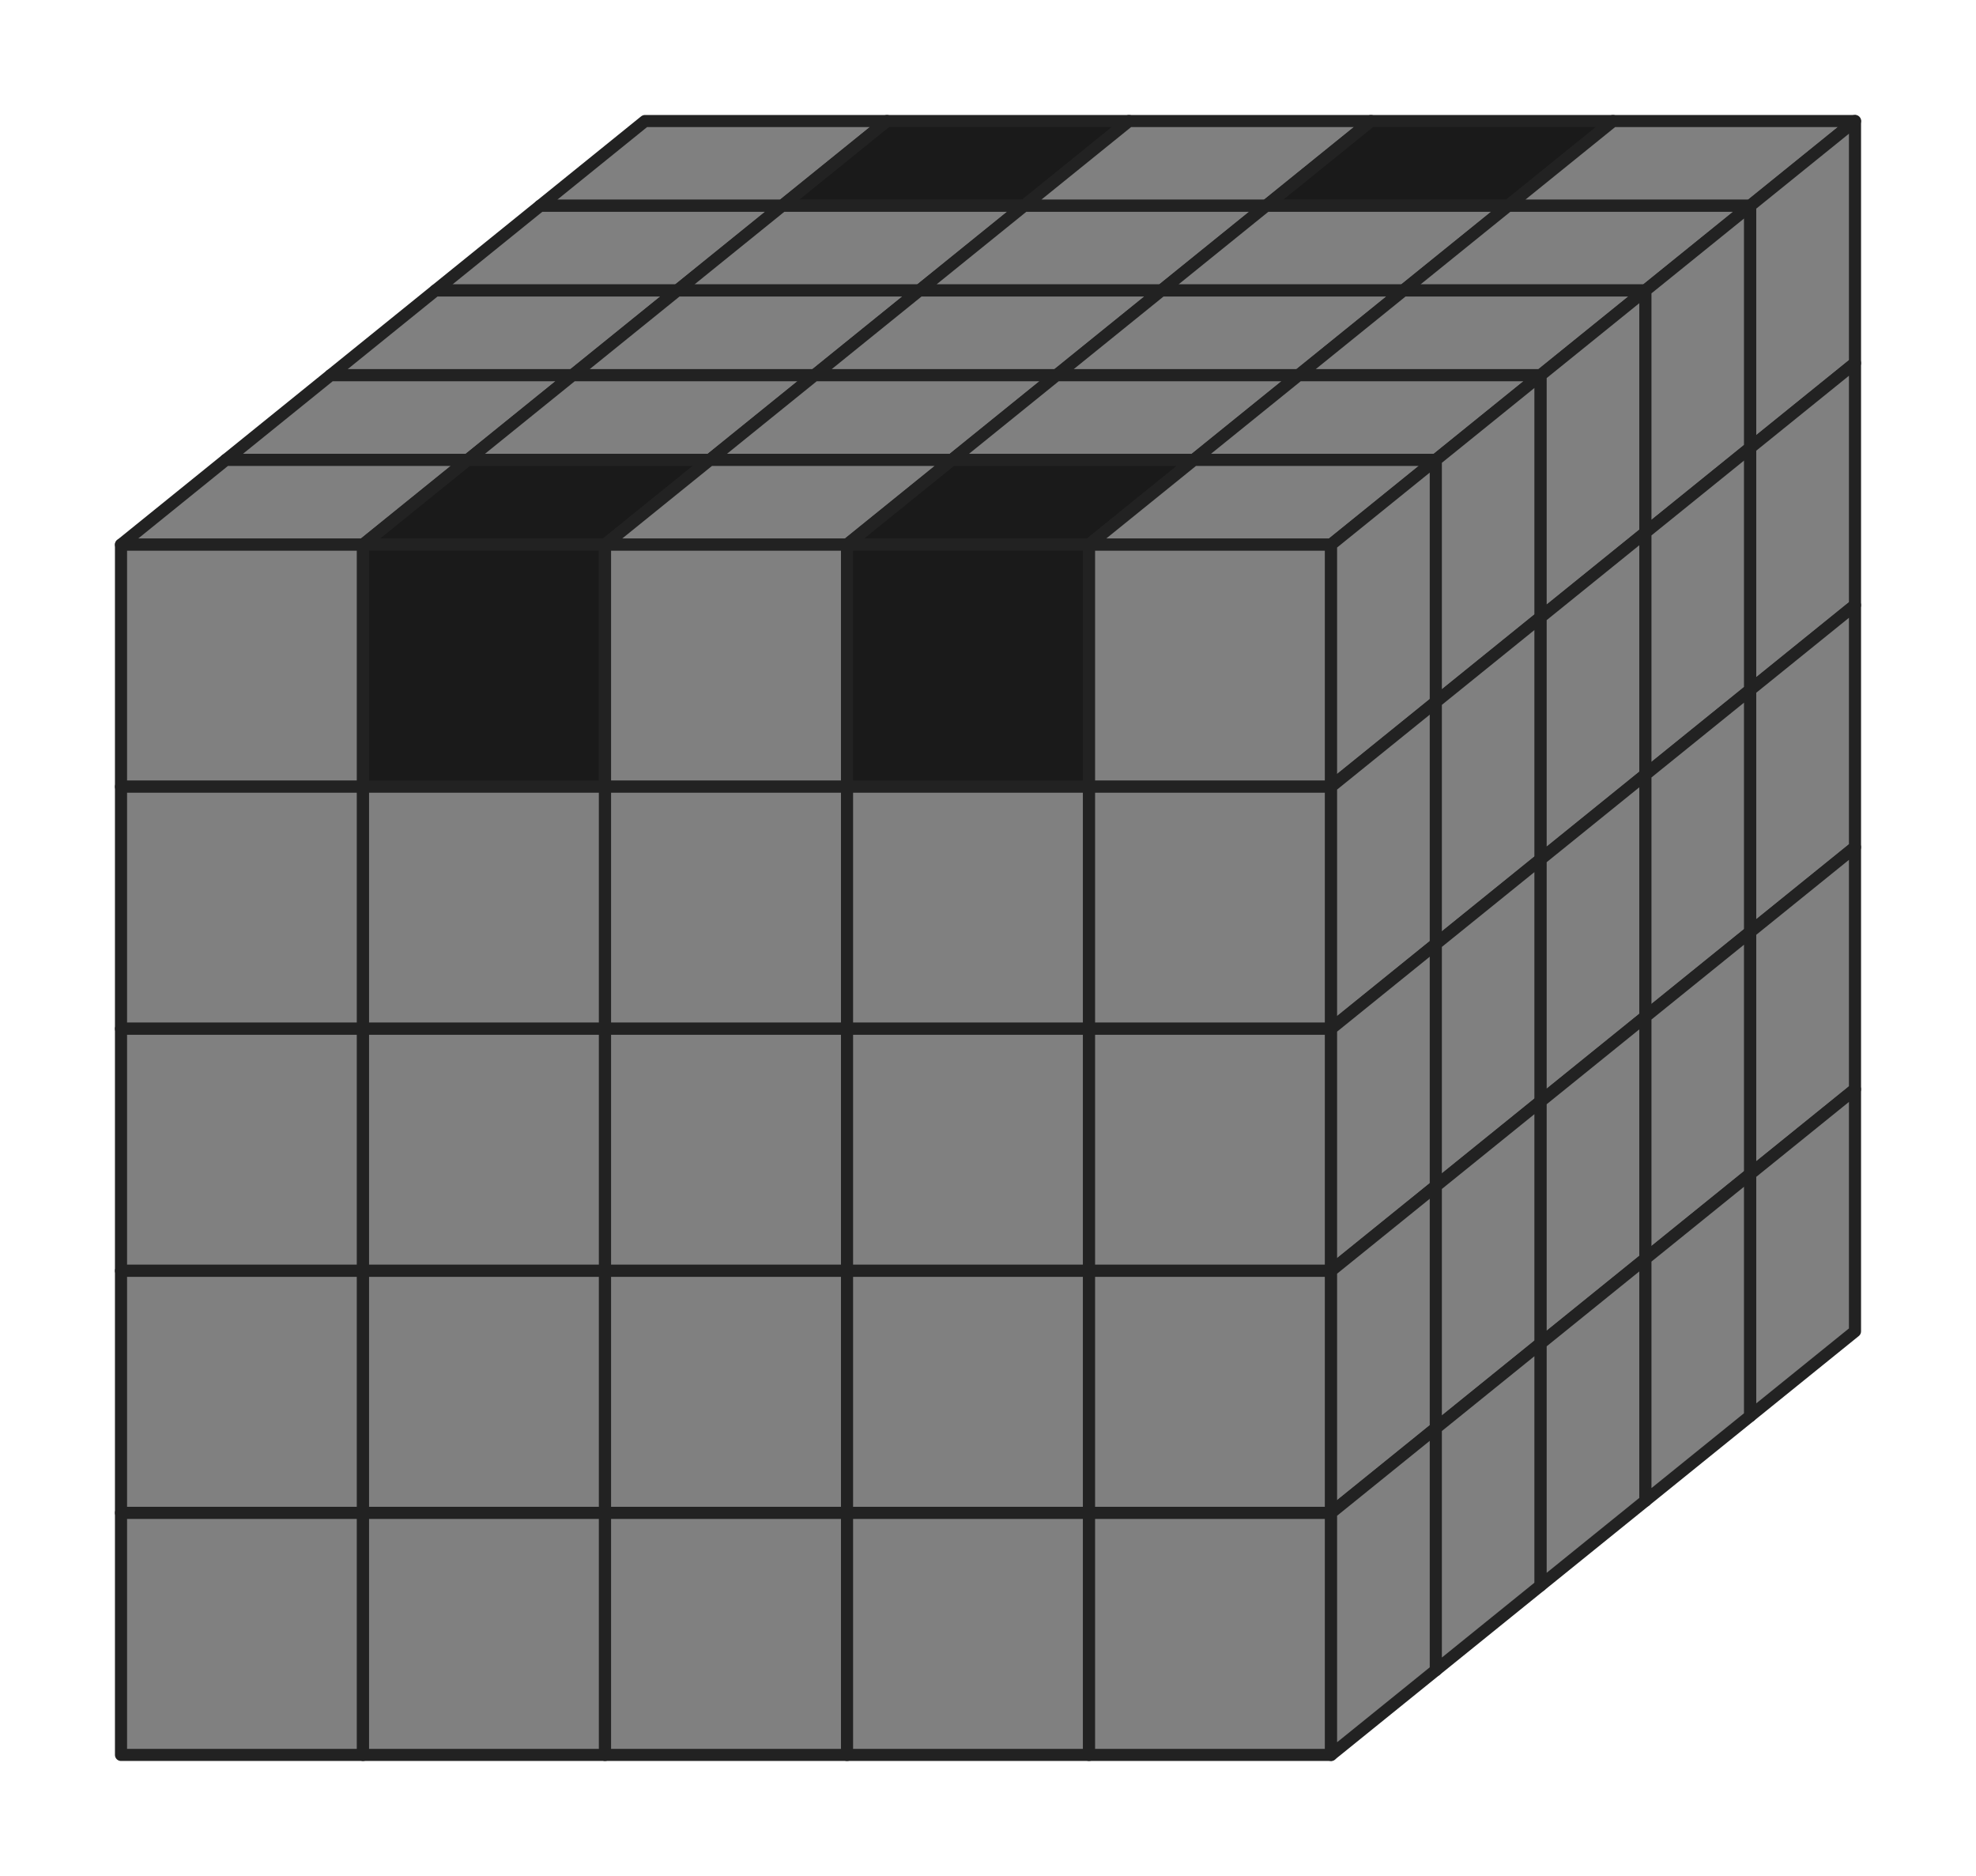
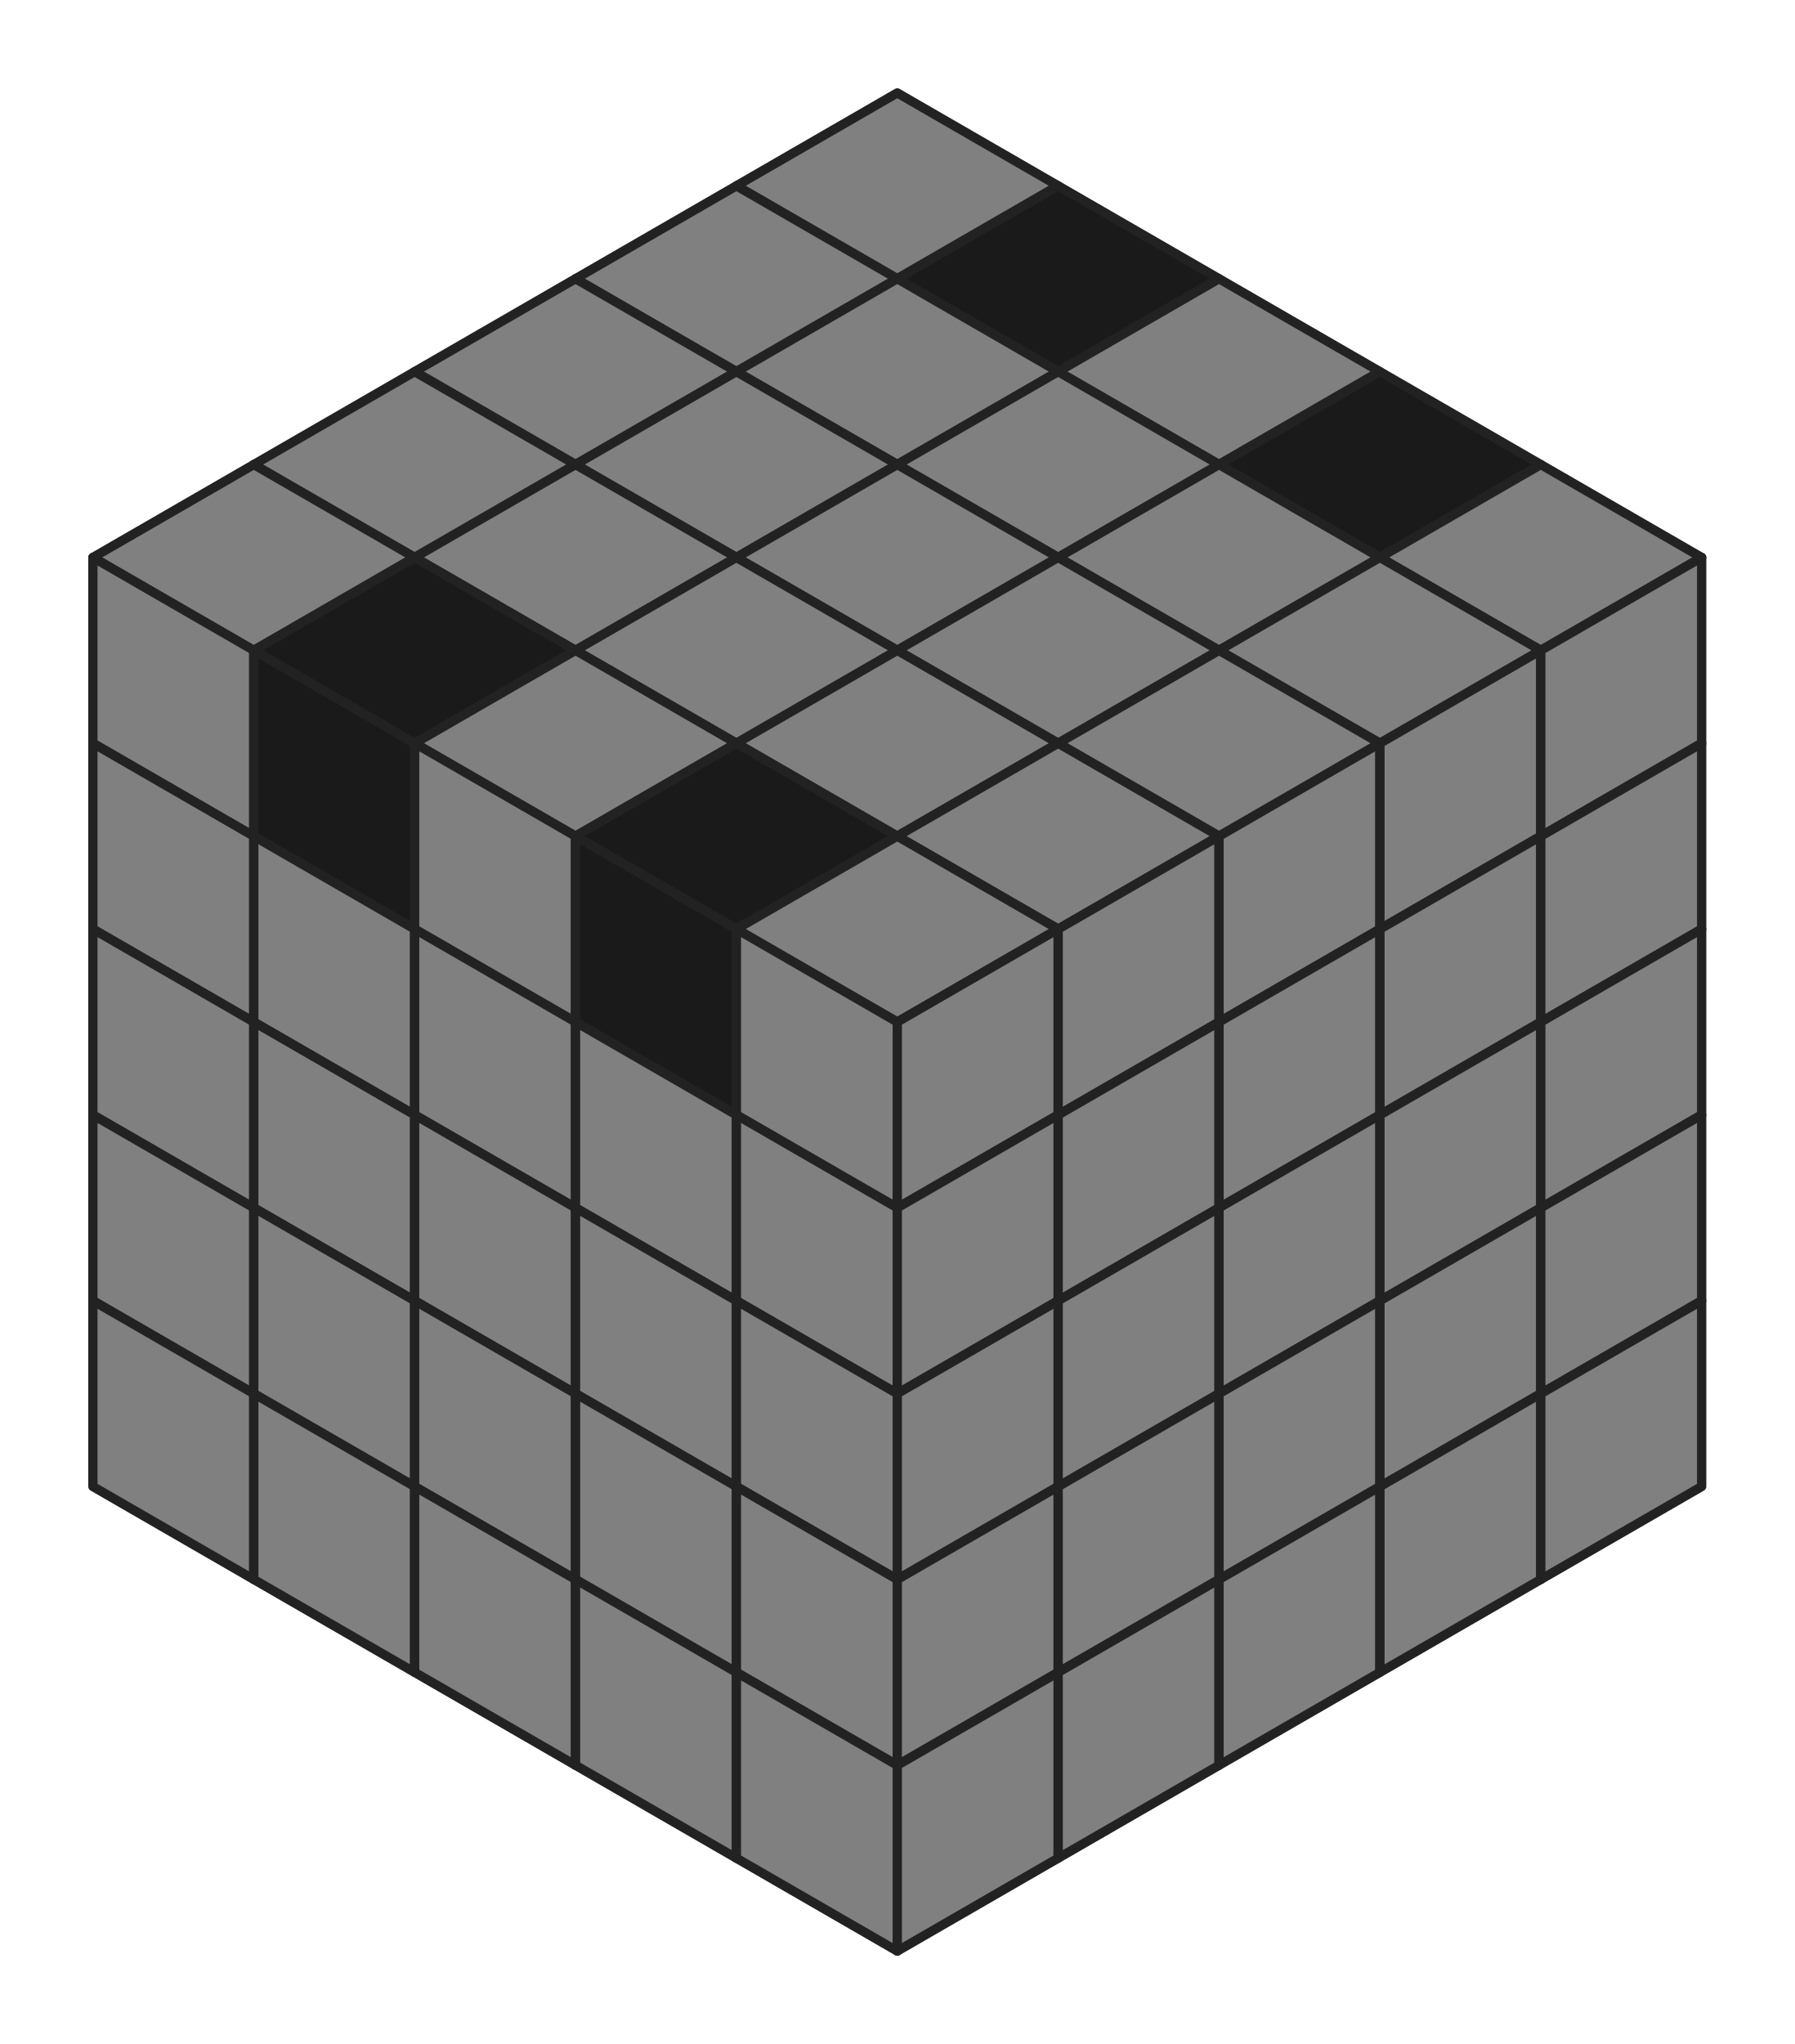
- <svg xmlns="http://www.w3.org/2000/svg" viewBox="-53.300 -110.000 163.300 155.000">
-   <polygon points="0.000,-100.000 20.000,-100.000 11.340,-93.000 -8.660,-93.000" fill="#808080" stroke="#222222" stroke-width="1" stroke-linejoin="round" />
-   <polygon points="20.000,-100.000 40.000,-100.000 31.340,-93.000 11.340,-93.000" fill="#1A1A1A" stroke="#222222" stroke-width="1" stroke-linejoin="round" />
-   <polygon points="40.000,-100.000 60.000,-100.000 51.340,-93.000 31.340,-93.000" fill="#808080" stroke="#222222" stroke-width="1" stroke-linejoin="round" />
-   <polygon points="60.000,-100.000 80.000,-100.000 71.340,-93.000 51.340,-93.000" fill="#1A1A1A" stroke="#222222" stroke-width="1" stroke-linejoin="round" />
-   <polygon points="80.000,-100.000 100.000,-100.000 91.340,-93.000 71.340,-93.000" fill="#808080" stroke="#222222" stroke-width="1" stroke-linejoin="round" />
-   <polygon points="-8.660,-93.000 11.340,-93.000 2.680,-86.000 -17.320,-86.000" fill="#808080" stroke="#222222" stroke-width="1" stroke-linejoin="round" />
-   <polygon points="11.340,-93.000 31.340,-93.000 22.680,-86.000 2.680,-86.000" fill="#808080" stroke="#222222" stroke-width="1" stroke-linejoin="round" />
-   <polygon points="31.340,-93.000 51.340,-93.000 42.680,-86.000 22.680,-86.000" fill="#808080" stroke="#222222" stroke-width="1" stroke-linejoin="round" />
-   <polygon points="51.340,-93.000 71.340,-93.000 62.680,-86.000 42.680,-86.000" fill="#808080" stroke="#222222" stroke-width="1" stroke-linejoin="round" />
-   <polygon points="71.340,-93.000 91.340,-93.000 82.680,-86.000 62.680,-86.000" fill="#808080" stroke="#222222" stroke-width="1" stroke-linejoin="round" />
-   <polygon points="-17.320,-86.000 2.680,-86.000 -5.980,-79.000 -25.980,-79.000" fill="#808080" stroke="#222222" stroke-width="1" stroke-linejoin="round" />
-   <polygon points="2.680,-86.000 22.680,-86.000 14.020,-79.000 -5.980,-79.000" fill="#808080" stroke="#222222" stroke-width="1" stroke-linejoin="round" />
-   <polygon points="22.680,-86.000 42.680,-86.000 34.020,-79.000 14.020,-79.000" fill="#808080" stroke="#222222" stroke-width="1" stroke-linejoin="round" />
-   <polygon points="42.680,-86.000 62.680,-86.000 54.020,-79.000 34.020,-79.000" fill="#808080" stroke="#222222" stroke-width="1" stroke-linejoin="round" />
-   <polygon points="62.680,-86.000 82.680,-86.000 74.020,-79.000 54.020,-79.000" fill="#808080" stroke="#222222" stroke-width="1" stroke-linejoin="round" />
-   <polygon points="-25.980,-79.000 -5.980,-79.000 -14.640,-72.000 -34.640,-72.000" fill="#808080" stroke="#222222" stroke-width="1" stroke-linejoin="round" />
-   <polygon points="-5.980,-79.000 14.020,-79.000 5.360,-72.000 -14.640,-72.000" fill="#808080" stroke="#222222" stroke-width="1" stroke-linejoin="round" />
-   <polygon points="14.020,-79.000 34.020,-79.000 25.360,-72.000 5.360,-72.000" fill="#808080" stroke="#222222" stroke-width="1" stroke-linejoin="round" />
-   <polygon points="34.020,-79.000 54.020,-79.000 45.360,-72.000 25.360,-72.000" fill="#808080" stroke="#222222" stroke-width="1" stroke-linejoin="round" />
-   <polygon points="54.020,-79.000 74.020,-79.000 65.360,-72.000 45.360,-72.000" fill="#808080" stroke="#222222" stroke-width="1" stroke-linejoin="round" />
-   <polygon points="-34.640,-72.000 -14.640,-72.000 -23.300,-65.000 -43.300,-65.000" fill="#808080" stroke="#222222" stroke-width="1" stroke-linejoin="round" />
-   <polygon points="-14.640,-72.000 5.360,-72.000 -3.300,-65.000 -23.300,-65.000" fill="#1A1A1A" stroke="#222222" stroke-width="1" stroke-linejoin="round" />
-   <polygon points="5.360,-72.000 25.360,-72.000 16.700,-65.000 -3.300,-65.000" fill="#808080" stroke="#222222" stroke-width="1" stroke-linejoin="round" />
-   <polygon points="25.360,-72.000 45.360,-72.000 36.700,-65.000 16.700,-65.000" fill="#1A1A1A" stroke="#222222" stroke-width="1" stroke-linejoin="round" />
-   <polygon points="45.360,-72.000 65.360,-72.000 56.700,-65.000 36.700,-65.000" fill="#808080" stroke="#222222" stroke-width="1" stroke-linejoin="round" />
-   <polygon points="-43.300,-65.000 -23.300,-65.000 -23.300,-45.000 -43.300,-45.000" fill="#808080" stroke="#222222" stroke-width="1" stroke-linejoin="round" />
-   <polygon points="-23.300,-65.000 -3.300,-65.000 -3.300,-45.000 -23.300,-45.000" fill="#1A1A1A" stroke="#222222" stroke-width="1" stroke-linejoin="round" />
-   <polygon points="-3.300,-65.000 16.700,-65.000 16.700,-45.000 -3.300,-45.000" fill="#808080" stroke="#222222" stroke-width="1" stroke-linejoin="round" />
-   <polygon points="16.700,-65.000 36.700,-65.000 36.700,-45.000 16.700,-45.000" fill="#1A1A1A" stroke="#222222" stroke-width="1" stroke-linejoin="round" />
-   <polygon points="36.700,-65.000 56.700,-65.000 56.700,-45.000 36.700,-45.000" fill="#808080" stroke="#222222" stroke-width="1" stroke-linejoin="round" />
-   <polygon points="-43.300,-45.000 -23.300,-45.000 -23.300,-25.000 -43.300,-25.000" fill="#808080" stroke="#222222" stroke-width="1" stroke-linejoin="round" />
-   <polygon points="-23.300,-45.000 -3.300,-45.000 -3.300,-25.000 -23.300,-25.000" fill="#808080" stroke="#222222" stroke-width="1" stroke-linejoin="round" />
-   <polygon points="-3.300,-45.000 16.700,-45.000 16.700,-25.000 -3.300,-25.000" fill="#808080" stroke="#222222" stroke-width="1" stroke-linejoin="round" />
-   <polygon points="16.700,-45.000 36.700,-45.000 36.700,-25.000 16.700,-25.000" fill="#808080" stroke="#222222" stroke-width="1" stroke-linejoin="round" />
-   <polygon points="36.700,-45.000 56.700,-45.000 56.700,-25.000 36.700,-25.000" fill="#808080" stroke="#222222" stroke-width="1" stroke-linejoin="round" />
-   <polygon points="-43.300,-25.000 -23.300,-25.000 -23.300,-5.000 -43.300,-5.000" fill="#808080" stroke="#222222" stroke-width="1" stroke-linejoin="round" />
-   <polygon points="-23.300,-25.000 -3.300,-25.000 -3.300,-5.000 -23.300,-5.000" fill="#808080" stroke="#222222" stroke-width="1" stroke-linejoin="round" />
-   <polygon points="-3.300,-25.000 16.700,-25.000 16.700,-5.000 -3.300,-5.000" fill="#808080" stroke="#222222" stroke-width="1" stroke-linejoin="round" />
-   <polygon points="16.700,-25.000 36.700,-25.000 36.700,-5.000 16.700,-5.000" fill="#808080" stroke="#222222" stroke-width="1" stroke-linejoin="round" />
-   <polygon points="36.700,-25.000 56.700,-25.000 56.700,-5.000 36.700,-5.000" fill="#808080" stroke="#222222" stroke-width="1" stroke-linejoin="round" />
-   <polygon points="-43.300,-5.000 -23.300,-5.000 -23.300,15.000 -43.300,15.000" fill="#808080" stroke="#222222" stroke-width="1" stroke-linejoin="round" />
-   <polygon points="-23.300,-5.000 -3.300,-5.000 -3.300,15.000 -23.300,15.000" fill="#808080" stroke="#222222" stroke-width="1" stroke-linejoin="round" />
-   <polygon points="-3.300,-5.000 16.700,-5.000 16.700,15.000 -3.300,15.000" fill="#808080" stroke="#222222" stroke-width="1" stroke-linejoin="round" />
-   <polygon points="16.700,-5.000 36.700,-5.000 36.700,15.000 16.700,15.000" fill="#808080" stroke="#222222" stroke-width="1" stroke-linejoin="round" />
-   <polygon points="36.700,-5.000 56.700,-5.000 56.700,15.000 36.700,15.000" fill="#808080" stroke="#222222" stroke-width="1" stroke-linejoin="round" />
-   <polygon points="-43.300,15.000 -23.300,15.000 -23.300,35.000 -43.300,35.000" fill="#808080" stroke="#222222" stroke-width="1" stroke-linejoin="round" />
-   <polygon points="-23.300,15.000 -3.300,15.000 -3.300,35.000 -23.300,35.000" fill="#808080" stroke="#222222" stroke-width="1" stroke-linejoin="round" />
-   <polygon points="-3.300,15.000 16.700,15.000 16.700,35.000 -3.300,35.000" fill="#808080" stroke="#222222" stroke-width="1" stroke-linejoin="round" />
-   <polygon points="16.700,15.000 36.700,15.000 36.700,35.000 16.700,35.000" fill="#808080" stroke="#222222" stroke-width="1" stroke-linejoin="round" />
-   <polygon points="36.700,15.000 56.700,15.000 56.700,35.000 36.700,35.000" fill="#808080" stroke="#222222" stroke-width="1" stroke-linejoin="round" />
-   <polygon points="65.360,-72.000 56.700,-65.000 56.700,-45.000 65.360,-52.000" fill="#808080" stroke="#222222" stroke-width="1" stroke-linejoin="round" />
-   <polygon points="74.020,-79.000 65.360,-72.000 65.360,-52.000 74.020,-59.000" fill="#808080" stroke="#222222" stroke-width="1" stroke-linejoin="round" />
-   <polygon points="82.680,-86.000 74.020,-79.000 74.020,-59.000 82.680,-66.000" fill="#808080" stroke="#222222" stroke-width="1" stroke-linejoin="round" />
-   <polygon points="91.340,-93.000 82.680,-86.000 82.680,-66.000 91.340,-73.000" fill="#808080" stroke="#222222" stroke-width="1" stroke-linejoin="round" />
-   <polygon points="100.000,-100.000 91.340,-93.000 91.340,-73.000 100.000,-80.000" fill="#808080" stroke="#222222" stroke-width="1" stroke-linejoin="round" />
-   <polygon points="65.360,-52.000 56.700,-45.000 56.700,-25.000 65.360,-32.000" fill="#808080" stroke="#222222" stroke-width="1" stroke-linejoin="round" />
-   <polygon points="74.020,-59.000 65.360,-52.000 65.360,-32.000 74.020,-39.000" fill="#808080" stroke="#222222" stroke-width="1" stroke-linejoin="round" />
-   <polygon points="82.680,-66.000 74.020,-59.000 74.020,-39.000 82.680,-46.000" fill="#808080" stroke="#222222" stroke-width="1" stroke-linejoin="round" />
-   <polygon points="91.340,-73.000 82.680,-66.000 82.680,-46.000 91.340,-53.000" fill="#808080" stroke="#222222" stroke-width="1" stroke-linejoin="round" />
-   <polygon points="100.000,-80.000 91.340,-73.000 91.340,-53.000 100.000,-60.000" fill="#808080" stroke="#222222" stroke-width="1" stroke-linejoin="round" />
-   <polygon points="65.360,-32.000 56.700,-25.000 56.700,-5.000 65.360,-12.000" fill="#808080" stroke="#222222" stroke-width="1" stroke-linejoin="round" />
-   <polygon points="74.020,-39.000 65.360,-32.000 65.360,-12.000 74.020,-19.000" fill="#808080" stroke="#222222" stroke-width="1" stroke-linejoin="round" />
-   <polygon points="82.680,-46.000 74.020,-39.000 74.020,-19.000 82.680,-26.000" fill="#808080" stroke="#222222" stroke-width="1" stroke-linejoin="round" />
-   <polygon points="91.340,-53.000 82.680,-46.000 82.680,-26.000 91.340,-33.000" fill="#808080" stroke="#222222" stroke-width="1" stroke-linejoin="round" />
-   <polygon points="100.000,-60.000 91.340,-53.000 91.340,-33.000 100.000,-40.000" fill="#808080" stroke="#222222" stroke-width="1" stroke-linejoin="round" />
-   <polygon points="65.360,-12.000 56.700,-5.000 56.700,15.000 65.360,8.000" fill="#808080" stroke="#222222" stroke-width="1" stroke-linejoin="round" />
-   <polygon points="74.020,-19.000 65.360,-12.000 65.360,8.000 74.020,1.000" fill="#808080" stroke="#222222" stroke-width="1" stroke-linejoin="round" />
-   <polygon points="82.680,-26.000 74.020,-19.000 74.020,1.000 82.680,-6.000" fill="#808080" stroke="#222222" stroke-width="1" stroke-linejoin="round" />
-   <polygon points="91.340,-33.000 82.680,-26.000 82.680,-6.000 91.340,-13.000" fill="#808080" stroke="#222222" stroke-width="1" stroke-linejoin="round" />
-   <polygon points="100.000,-40.000 91.340,-33.000 91.340,-13.000 100.000,-20.000" fill="#808080" stroke="#222222" stroke-width="1" stroke-linejoin="round" />
-   <polygon points="65.360,8.000 56.700,15.000 56.700,35.000 65.360,28.000" fill="#808080" stroke="#222222" stroke-width="1" stroke-linejoin="round" />
-   <polygon points="74.020,1.000 65.360,8.000 65.360,28.000 74.020,21.000" fill="#808080" stroke="#222222" stroke-width="1" stroke-linejoin="round" />
-   <polygon points="82.680,-6.000 74.020,1.000 74.020,21.000 82.680,14.000" fill="#808080" stroke="#222222" stroke-width="1" stroke-linejoin="round" />
-   <polygon points="91.340,-13.000 82.680,-6.000 82.680,14.000 91.340,7.000" fill="#808080" stroke="#222222" stroke-width="1" stroke-linejoin="round" />
-   <polygon points="100.000,-20.000 91.340,-13.000 91.340,7.000 100.000,0.000" fill="#808080" stroke="#222222" stroke-width="1" stroke-linejoin="round" />
+ <svg xmlns="http://www.w3.org/2000/svg" viewBox="-96.600 -110.000 193.200 220.000">
+   <polygon points="0.000,-100.000 17.320,-90.000 0.000,-80.000 -17.320,-90.000" fill="#808080" stroke="#222222" stroke-width="1" stroke-linejoin="round" />
+   <polygon points="17.320,-90.000 34.640,-80.000 17.320,-70.000 0.000,-80.000" fill="#1A1A1A" stroke="#222222" stroke-width="1" stroke-linejoin="round" />
+   <polygon points="34.640,-80.000 51.960,-70.000 34.640,-60.000 17.320,-70.000" fill="#808080" stroke="#222222" stroke-width="1" stroke-linejoin="round" />
+   <polygon points="51.960,-70.000 69.280,-60.000 51.960,-50.000 34.640,-60.000" fill="#1A1A1A" stroke="#222222" stroke-width="1" stroke-linejoin="round" />
+   <polygon points="69.280,-60.000 86.600,-50.000 69.280,-40.000 51.960,-50.000" fill="#808080" stroke="#222222" stroke-width="1" stroke-linejoin="round" />
+   <polygon points="-17.320,-90.000 0.000,-80.000 -17.320,-70.000 -34.640,-80.000" fill="#808080" stroke="#222222" stroke-width="1" stroke-linejoin="round" />
+   <polygon points="0.000,-80.000 17.320,-70.000 0.000,-60.000 -17.320,-70.000" fill="#808080" stroke="#222222" stroke-width="1" stroke-linejoin="round" />
+   <polygon points="17.320,-70.000 34.640,-60.000 17.320,-50.000 0.000,-60.000" fill="#808080" stroke="#222222" stroke-width="1" stroke-linejoin="round" />
+   <polygon points="34.640,-60.000 51.960,-50.000 34.640,-40.000 17.320,-50.000" fill="#808080" stroke="#222222" stroke-width="1" stroke-linejoin="round" />
+   <polygon points="51.960,-50.000 69.280,-40.000 51.960,-30.000 34.640,-40.000" fill="#808080" stroke="#222222" stroke-width="1" stroke-linejoin="round" />
+   <polygon points="-34.640,-80.000 -17.320,-70.000 -34.640,-60.000 -51.960,-70.000" fill="#808080" stroke="#222222" stroke-width="1" stroke-linejoin="round" />
+   <polygon points="-17.320,-70.000 0.000,-60.000 -17.320,-50.000 -34.640,-60.000" fill="#808080" stroke="#222222" stroke-width="1" stroke-linejoin="round" />
+   <polygon points="0.000,-60.000 17.320,-50.000 0.000,-40.000 -17.320,-50.000" fill="#808080" stroke="#222222" stroke-width="1" stroke-linejoin="round" />
+   <polygon points="17.320,-50.000 34.640,-40.000 17.320,-30.000 0.000,-40.000" fill="#808080" stroke="#222222" stroke-width="1" stroke-linejoin="round" />
+   <polygon points="34.640,-40.000 51.960,-30.000 34.640,-20.000 17.320,-30.000" fill="#808080" stroke="#222222" stroke-width="1" stroke-linejoin="round" />
+   <polygon points="-51.960,-70.000 -34.640,-60.000 -51.960,-50.000 -69.280,-60.000" fill="#808080" stroke="#222222" stroke-width="1" stroke-linejoin="round" />
+   <polygon points="-34.640,-60.000 -17.320,-50.000 -34.640,-40.000 -51.960,-50.000" fill="#808080" stroke="#222222" stroke-width="1" stroke-linejoin="round" />
+   <polygon points="-17.320,-50.000 0.000,-40.000 -17.320,-30.000 -34.640,-40.000" fill="#808080" stroke="#222222" stroke-width="1" stroke-linejoin="round" />
+   <polygon points="0.000,-40.000 17.320,-30.000 0.000,-20.000 -17.320,-30.000" fill="#808080" stroke="#222222" stroke-width="1" stroke-linejoin="round" />
+   <polygon points="17.320,-30.000 34.640,-20.000 17.320,-10.000 0.000,-20.000" fill="#808080" stroke="#222222" stroke-width="1" stroke-linejoin="round" />
+   <polygon points="-69.280,-60.000 -51.960,-50.000 -69.280,-40.000 -86.600,-50.000" fill="#808080" stroke="#222222" stroke-width="1" stroke-linejoin="round" />
+   <polygon points="-51.960,-50.000 -34.640,-40.000 -51.960,-30.000 -69.280,-40.000" fill="#1A1A1A" stroke="#222222" stroke-width="1" stroke-linejoin="round" />
+   <polygon points="-34.640,-40.000 -17.320,-30.000 -34.640,-20.000 -51.960,-30.000" fill="#808080" stroke="#222222" stroke-width="1" stroke-linejoin="round" />
+   <polygon points="-17.320,-30.000 0.000,-20.000 -17.320,-10.000 -34.640,-20.000" fill="#1A1A1A" stroke="#222222" stroke-width="1" stroke-linejoin="round" />
+   <polygon points="0.000,-20.000 17.320,-10.000 0.000,0.000 -17.320,-10.000" fill="#808080" stroke="#222222" stroke-width="1" stroke-linejoin="round" />
+   <polygon points="-86.600,-50.000 -69.280,-40.000 -69.280,-20.000 -86.600,-30.000" fill="#808080" stroke="#222222" stroke-width="1" stroke-linejoin="round" />
+   <polygon points="-69.280,-40.000 -51.960,-30.000 -51.960,-10.000 -69.280,-20.000" fill="#1A1A1A" stroke="#222222" stroke-width="1" stroke-linejoin="round" />
+   <polygon points="-51.960,-30.000 -34.640,-20.000 -34.640,0.000 -51.960,-10.000" fill="#808080" stroke="#222222" stroke-width="1" stroke-linejoin="round" />
+   <polygon points="-34.640,-20.000 -17.320,-10.000 -17.320,10.000 -34.640,0.000" fill="#1A1A1A" stroke="#222222" stroke-width="1" stroke-linejoin="round" />
+   <polygon points="-17.320,-10.000 0.000,0.000 0.000,20.000 -17.320,10.000" fill="#808080" stroke="#222222" stroke-width="1" stroke-linejoin="round" />
+   <polygon points="-86.600,-30.000 -69.280,-20.000 -69.280,0.000 -86.600,-10.000" fill="#808080" stroke="#222222" stroke-width="1" stroke-linejoin="round" />
+   <polygon points="-69.280,-20.000 -51.960,-10.000 -51.960,10.000 -69.280,0.000" fill="#808080" stroke="#222222" stroke-width="1" stroke-linejoin="round" />
+   <polygon points="-51.960,-10.000 -34.640,0.000 -34.640,20.000 -51.960,10.000" fill="#808080" stroke="#222222" stroke-width="1" stroke-linejoin="round" />
+   <polygon points="-34.640,0.000 -17.320,10.000 -17.320,30.000 -34.640,20.000" fill="#808080" stroke="#222222" stroke-width="1" stroke-linejoin="round" />
+   <polygon points="-17.320,10.000 0.000,20.000 0.000,40.000 -17.320,30.000" fill="#808080" stroke="#222222" stroke-width="1" stroke-linejoin="round" />
+   <polygon points="-86.600,-10.000 -69.280,0.000 -69.280,20.000 -86.600,10.000" fill="#808080" stroke="#222222" stroke-width="1" stroke-linejoin="round" />
+   <polygon points="-69.280,0.000 -51.960,10.000 -51.960,30.000 -69.280,20.000" fill="#808080" stroke="#222222" stroke-width="1" stroke-linejoin="round" />
+   <polygon points="-51.960,10.000 -34.640,20.000 -34.640,40.000 -51.960,30.000" fill="#808080" stroke="#222222" stroke-width="1" stroke-linejoin="round" />
+   <polygon points="-34.640,20.000 -17.320,30.000 -17.320,50.000 -34.640,40.000" fill="#808080" stroke="#222222" stroke-width="1" stroke-linejoin="round" />
+   <polygon points="-17.320,30.000 0.000,40.000 0.000,60.000 -17.320,50.000" fill="#808080" stroke="#222222" stroke-width="1" stroke-linejoin="round" />
+   <polygon points="-86.600,10.000 -69.280,20.000 -69.280,40.000 -86.600,30.000" fill="#808080" stroke="#222222" stroke-width="1" stroke-linejoin="round" />
+   <polygon points="-69.280,20.000 -51.960,30.000 -51.960,50.000 -69.280,40.000" fill="#808080" stroke="#222222" stroke-width="1" stroke-linejoin="round" />
+   <polygon points="-51.960,30.000 -34.640,40.000 -34.640,60.000 -51.960,50.000" fill="#808080" stroke="#222222" stroke-width="1" stroke-linejoin="round" />
+   <polygon points="-34.640,40.000 -17.320,50.000 -17.320,70.000 -34.640,60.000" fill="#808080" stroke="#222222" stroke-width="1" stroke-linejoin="round" />
+   <polygon points="-17.320,50.000 0.000,60.000 0.000,80.000 -17.320,70.000" fill="#808080" stroke="#222222" stroke-width="1" stroke-linejoin="round" />
+   <polygon points="-86.600,30.000 -69.280,40.000 -69.280,60.000 -86.600,50.000" fill="#808080" stroke="#222222" stroke-width="1" stroke-linejoin="round" />
+   <polygon points="-69.280,40.000 -51.960,50.000 -51.960,70.000 -69.280,60.000" fill="#808080" stroke="#222222" stroke-width="1" stroke-linejoin="round" />
+   <polygon points="-51.960,50.000 -34.640,60.000 -34.640,80.000 -51.960,70.000" fill="#808080" stroke="#222222" stroke-width="1" stroke-linejoin="round" />
+   <polygon points="-34.640,60.000 -17.320,70.000 -17.320,90.000 -34.640,80.000" fill="#808080" stroke="#222222" stroke-width="1" stroke-linejoin="round" />
+   <polygon points="-17.320,70.000 0.000,80.000 0.000,100.000 -17.320,90.000" fill="#808080" stroke="#222222" stroke-width="1" stroke-linejoin="round" />
+   <polygon points="17.320,-10.000 0.000,0.000 0.000,20.000 17.320,10.000" fill="#808080" stroke="#222222" stroke-width="1" stroke-linejoin="round" />
+   <polygon points="34.640,-20.000 17.320,-10.000 17.320,10.000 34.640,0.000" fill="#808080" stroke="#222222" stroke-width="1" stroke-linejoin="round" />
+   <polygon points="51.960,-30.000 34.640,-20.000 34.640,0.000 51.960,-10.000" fill="#808080" stroke="#222222" stroke-width="1" stroke-linejoin="round" />
+   <polygon points="69.280,-40.000 51.960,-30.000 51.960,-10.000 69.280,-20.000" fill="#808080" stroke="#222222" stroke-width="1" stroke-linejoin="round" />
+   <polygon points="86.600,-50.000 69.280,-40.000 69.280,-20.000 86.600,-30.000" fill="#808080" stroke="#222222" stroke-width="1" stroke-linejoin="round" />
+   <polygon points="17.320,10.000 0.000,20.000 0.000,40.000 17.320,30.000" fill="#808080" stroke="#222222" stroke-width="1" stroke-linejoin="round" />
+   <polygon points="34.640,0.000 17.320,10.000 17.320,30.000 34.640,20.000" fill="#808080" stroke="#222222" stroke-width="1" stroke-linejoin="round" />
+   <polygon points="51.960,-10.000 34.640,0.000 34.640,20.000 51.960,10.000" fill="#808080" stroke="#222222" stroke-width="1" stroke-linejoin="round" />
+   <polygon points="69.280,-20.000 51.960,-10.000 51.960,10.000 69.280,0.000" fill="#808080" stroke="#222222" stroke-width="1" stroke-linejoin="round" />
+   <polygon points="86.600,-30.000 69.280,-20.000 69.280,0.000 86.600,-10.000" fill="#808080" stroke="#222222" stroke-width="1" stroke-linejoin="round" />
+   <polygon points="17.320,30.000 0.000,40.000 0.000,60.000 17.320,50.000" fill="#808080" stroke="#222222" stroke-width="1" stroke-linejoin="round" />
+   <polygon points="34.640,20.000 17.320,30.000 17.320,50.000 34.640,40.000" fill="#808080" stroke="#222222" stroke-width="1" stroke-linejoin="round" />
+   <polygon points="51.960,10.000 34.640,20.000 34.640,40.000 51.960,30.000" fill="#808080" stroke="#222222" stroke-width="1" stroke-linejoin="round" />
+   <polygon points="69.280,0.000 51.960,10.000 51.960,30.000 69.280,20.000" fill="#808080" stroke="#222222" stroke-width="1" stroke-linejoin="round" />
+   <polygon points="86.600,-10.000 69.280,0.000 69.280,20.000 86.600,10.000" fill="#808080" stroke="#222222" stroke-width="1" stroke-linejoin="round" />
+   <polygon points="17.320,50.000 0.000,60.000 0.000,80.000 17.320,70.000" fill="#808080" stroke="#222222" stroke-width="1" stroke-linejoin="round" />
+   <polygon points="34.640,40.000 17.320,50.000 17.320,70.000 34.640,60.000" fill="#808080" stroke="#222222" stroke-width="1" stroke-linejoin="round" />
+   <polygon points="51.960,30.000 34.640,40.000 34.640,60.000 51.960,50.000" fill="#808080" stroke="#222222" stroke-width="1" stroke-linejoin="round" />
+   <polygon points="69.280,20.000 51.960,30.000 51.960,50.000 69.280,40.000" fill="#808080" stroke="#222222" stroke-width="1" stroke-linejoin="round" />
+   <polygon points="86.600,10.000 69.280,20.000 69.280,40.000 86.600,30.000" fill="#808080" stroke="#222222" stroke-width="1" stroke-linejoin="round" />
+   <polygon points="17.320,70.000 0.000,80.000 0.000,100.000 17.320,90.000" fill="#808080" stroke="#222222" stroke-width="1" stroke-linejoin="round" />
+   <polygon points="34.640,60.000 17.320,70.000 17.320,90.000 34.640,80.000" fill="#808080" stroke="#222222" stroke-width="1" stroke-linejoin="round" />
+   <polygon points="51.960,50.000 34.640,60.000 34.640,80.000 51.960,70.000" fill="#808080" stroke="#222222" stroke-width="1" stroke-linejoin="round" />
+   <polygon points="69.280,40.000 51.960,50.000 51.960,70.000 69.280,60.000" fill="#808080" stroke="#222222" stroke-width="1" stroke-linejoin="round" />
+   <polygon points="86.600,30.000 69.280,40.000 69.280,60.000 86.600,50.000" fill="#808080" stroke="#222222" stroke-width="1" stroke-linejoin="round" />
</svg>
